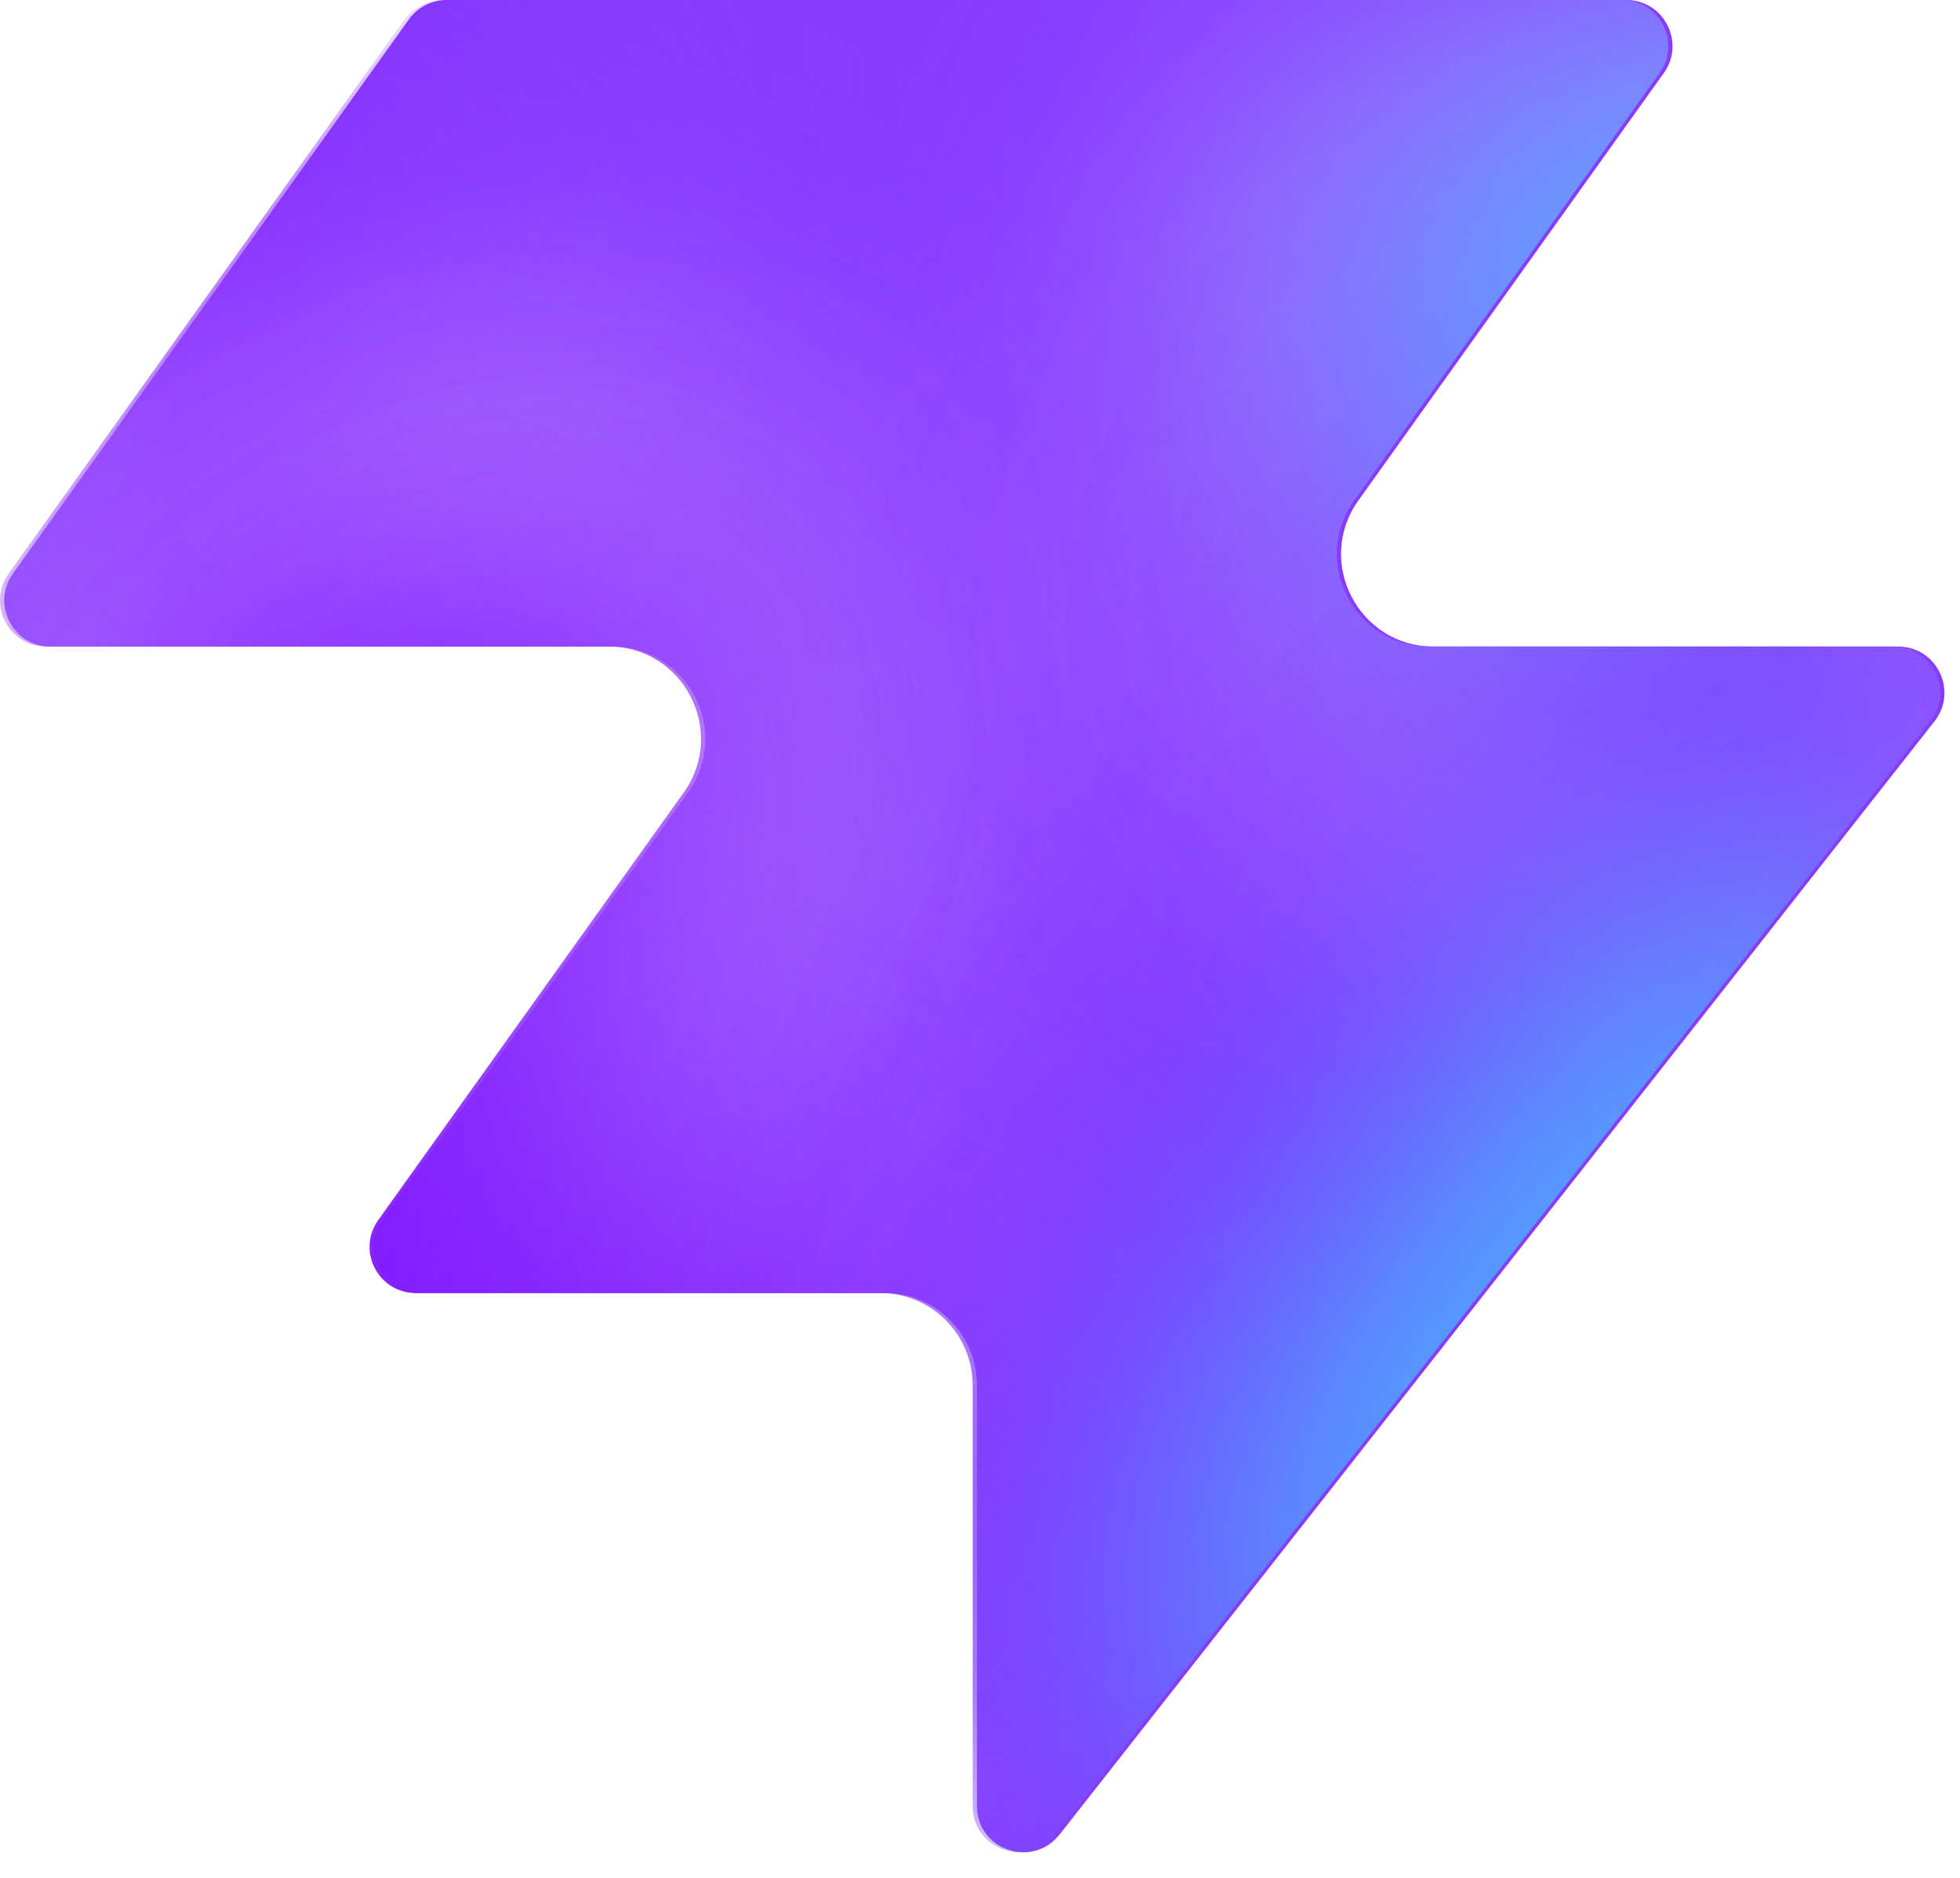
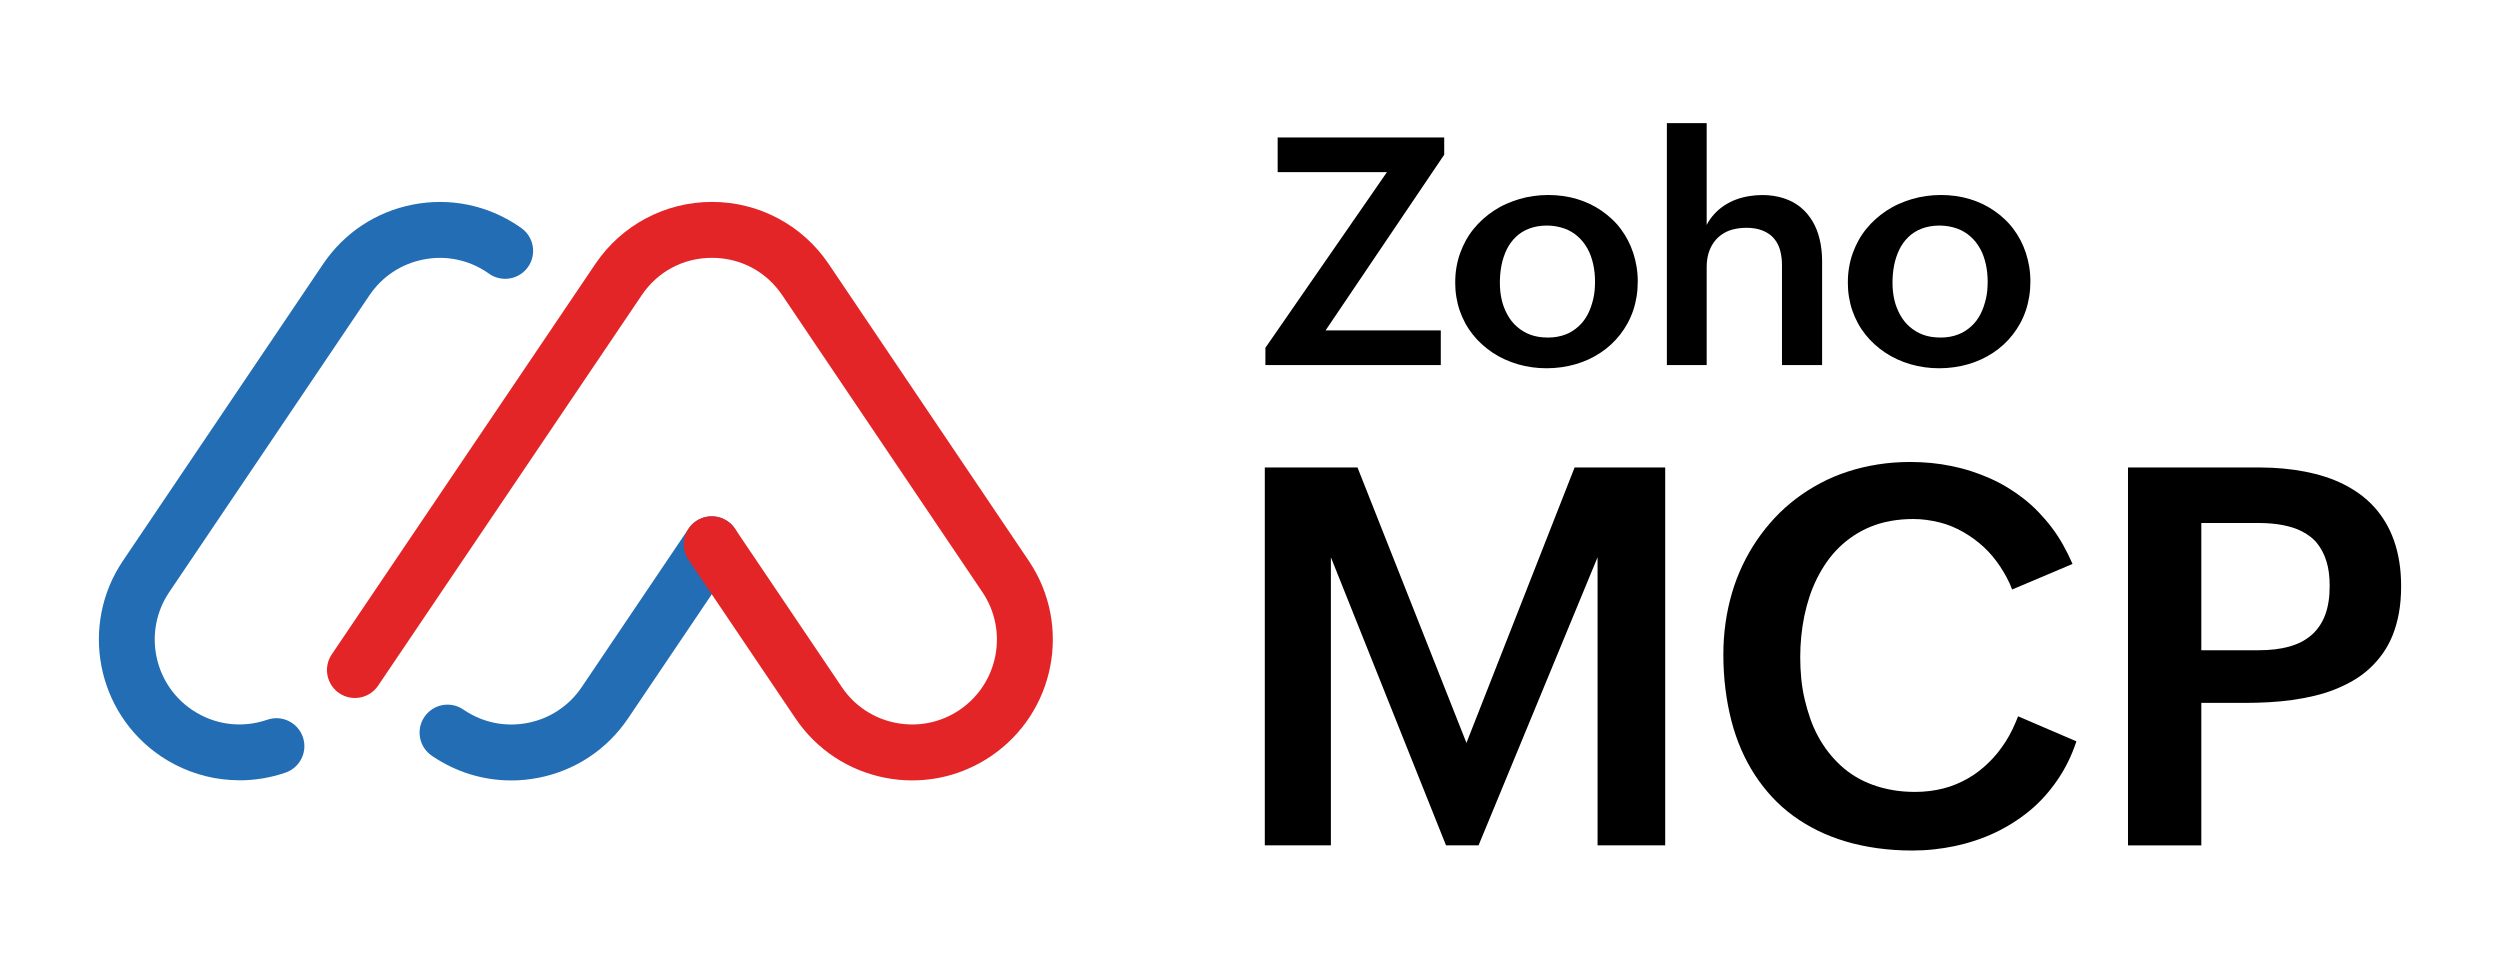
- <svg xmlns="http://www.w3.org/2000/svg" width="48" height="46" fill="none" viewBox="0 0 48 46">
-   <path fill="#863bff" d="M25.946 44.938c-.664.845-2.021.375-2.021-.698V33.937a2.26 2.26 0 0 0-2.262-2.262H10.287c-.92 0-1.456-1.04-.92-1.788l7.48-10.471c1.07-1.497 0-3.578-1.842-3.578H1.237c-.92 0-1.456-1.04-.92-1.788L10.013.474c.214-.297.556-.474.92-.474h28.894c.92 0 1.456 1.04.92 1.788l-7.48 10.471c-1.07 1.498 0 3.579 1.842 3.579h11.377c.943 0 1.473 1.088.89 1.83L25.947 44.94z" style="fill:#863bff;fill:color(display-p3 .525 .23 1);fill-opacity:1" />
-   <mask id="a" width="48" height="46" x="0" y="0" maskUnits="userSpaceOnUse" style="mask-type:alpha">
-     <path fill="#000" d="M25.842 44.938c-.664.844-2.021.375-2.021-.698V33.937a2.26 2.26 0 0 0-2.262-2.262H10.183c-.92 0-1.456-1.04-.92-1.788l7.48-10.471c1.07-1.498 0-3.579-1.842-3.579H1.133c-.92 0-1.456-1.04-.92-1.787L9.91.473c.214-.297.556-.474.92-.474h28.894c.92 0 1.456 1.04.92 1.788l-7.48 10.471c-1.07 1.498 0 3.578 1.842 3.578h11.377c.943 0 1.473 1.088.89 1.832L25.843 44.94z" style="fill:#000;fill-opacity:1" />
-   </mask>
-   <g mask="url(#a)">
-     <g filter="url(#b)">
-       <ellipse cx="5.508" cy="14.704" fill="#ede6ff" rx="5.508" ry="14.704" style="fill:#ede6ff;fill:color(display-p3 .927 .903 1);fill-opacity:1" transform="matrix(.00324 1 1 -.00324 -4.47 31.516)" />
-     </g>
-     <g filter="url(#c)">
-       <ellipse cx="10.399" cy="29.851" fill="#ede6ff" rx="10.399" ry="29.851" style="fill:#ede6ff;fill:color(display-p3 .927 .903 1);fill-opacity:1" transform="matrix(.00324 1 1 -.00324 -39.328 7.883)" />
-     </g>
-     <g filter="url(#d)">
-       <ellipse cx="5.508" cy="30.487" fill="#7e14ff" rx="5.508" ry="30.487" style="fill:#7e14ff;fill:color(display-p3 .492 .077 1);fill-opacity:1" transform="rotate(89.814 -25.913 -14.639)scale(1 -1)" />
-     </g>
-     <g filter="url(#e)">
-       <ellipse cx="5.508" cy="30.599" fill="#7e14ff" rx="5.508" ry="30.599" style="fill:#7e14ff;fill:color(display-p3 .492 .077 1);fill-opacity:1" transform="rotate(89.814 -32.644 -3.334)scale(1 -1)" />
-     </g>
-     <g filter="url(#f)">
-       <ellipse cx="5.508" cy="30.599" fill="#7e14ff" rx="5.508" ry="30.599" style="fill:#7e14ff;fill:color(display-p3 .492 .077 1);fill-opacity:1" transform="matrix(.00324 1 1 -.00324 -34.34 30.47)" />
-     </g>
-     <g filter="url(#g)">
-       <ellipse cx="14.072" cy="22.078" fill="#ede6ff" rx="14.072" ry="22.078" style="fill:#ede6ff;fill:color(display-p3 .927 .903 1);fill-opacity:1" transform="rotate(93.35 24.506 48.493)scale(-1 1)" />
-     </g>
-     <g filter="url(#h)">
-       <ellipse cx="3.47" cy="21.501" fill="#7e14ff" rx="3.47" ry="21.501" style="fill:#7e14ff;fill:color(display-p3 .492 .077 1);fill-opacity:1" transform="rotate(89.009 28.708 47.59)scale(-1 1)" />
-     </g>
-     <g filter="url(#i)">
-       <ellipse cx="3.47" cy="21.501" fill="#7e14ff" rx="3.47" ry="21.501" style="fill:#7e14ff;fill:color(display-p3 .492 .077 1);fill-opacity:1" transform="rotate(89.009 28.708 47.59)scale(-1 1)" />
-     </g>
-     <g filter="url(#j)">
-       <ellipse cx=".387" cy="8.972" fill="#7e14ff" rx="4.407" ry="29.108" style="fill:#7e14ff;fill:color(display-p3 .492 .077 1);fill-opacity:1" transform="rotate(39.51 .387 8.972)" />
-     </g>
-     <g filter="url(#k)">
-       <ellipse cx="47.523" cy="-6.092" fill="#7e14ff" rx="4.407" ry="29.108" style="fill:#7e14ff;fill:color(display-p3 .492 .077 1);fill-opacity:1" transform="rotate(37.892 47.523 -6.092)" />
-     </g>
-     <g filter="url(#l)">
-       <ellipse cx="41.412" cy="6.333" fill="#47bfff" rx="5.971" ry="9.665" style="fill:#47bfff;fill:color(display-p3 .28 .748 1);fill-opacity:1" transform="rotate(37.892 41.412 6.333)" />
-     </g>
-     <g filter="url(#m)">
-       <ellipse cx="-1.879" cy="38.332" fill="#7e14ff" rx="4.407" ry="29.108" style="fill:#7e14ff;fill:color(display-p3 .492 .077 1);fill-opacity:1" transform="rotate(37.892 -1.88 38.332)" />
-     </g>
-     <g filter="url(#n)">
-       <ellipse cx="-1.879" cy="38.332" fill="#7e14ff" rx="4.407" ry="29.108" style="fill:#7e14ff;fill:color(display-p3 .492 .077 1);fill-opacity:1" transform="rotate(37.892 -1.88 38.332)" />
-     </g>
-     <g filter="url(#o)">
-       <ellipse cx="35.651" cy="29.907" fill="#7e14ff" rx="4.407" ry="29.108" style="fill:#7e14ff;fill:color(display-p3 .492 .077 1);fill-opacity:1" transform="rotate(37.892 35.651 29.907)" />
-     </g>
-     <g filter="url(#p)">
-       <ellipse cx="38.418" cy="32.4" fill="#47bfff" rx="5.971" ry="15.297" style="fill:#47bfff;fill:color(display-p3 .28 .748 1);fill-opacity:1" transform="rotate(37.892 38.418 32.4)" />
-     </g>
+ <svg xmlns="http://www.w3.org/2000/svg" id="Layer_1" data-name="Layer 1" viewBox="0 0 760 296">
+   <defs>
+     <style>.cls-1{fill:#e42527;}.cls-2{fill:#226db4;}</style>
+   </defs>
+   <g>
+     <path d="M384.51,142.11h28.17l33.12,83.73,32.88-83.73h27.54v114.88h-20.56v-87.58l-36.18,87.58h-9.89l-35-87.58v87.58h-20.09v-114.88Z" />
+     <path d="M631.23,225.37c-.73,2.2-1.58,4.28-2.55,6.24-.97,1.96-2.05,3.82-3.26,5.57-1.2,1.75-2.51,3.41-3.92,4.98-1.41,1.57-2.92,3.01-4.51,4.32-1.6,1.31-3.28,2.53-5.06,3.65-1.78,1.13-3.61,2.13-5.49,3.02-1.88.89-3.84,1.67-5.89,2.35-2.04.68-4.11,1.24-6.2,1.69-2.09.44-4.24.78-6.43,1.02-2.2.24-4.39.35-6.59.35-3.71,0-7.26-.24-10.63-.71s-6.57-1.15-9.57-2.04c-3.01-.89-5.85-1.99-8.51-3.3s-5.17-2.81-7.49-4.51c-2.33-1.7-4.46-3.6-6.4-5.69-1.94-2.09-3.69-4.34-5.26-6.75-1.57-2.41-2.96-5-4.16-7.77-1.2-2.77-2.2-5.69-2.98-8.75-.78-3.06-1.39-6.26-1.8-9.61-.42-3.35-.63-6.83-.63-10.44,0-3.3.22-6.51.67-9.65.44-3.14,1.1-6.17,1.96-9.1.86-2.93,1.93-5.74,3.22-8.44,1.28-2.69,2.75-5.24,4.39-7.65,1.65-2.41,3.47-4.67,5.45-6.79,1.99-2.12,4.15-4.05,6.47-5.81s4.8-3.32,7.42-4.71c2.62-1.39,5.38-2.55,8.28-3.49,2.9-.94,5.94-1.66,9.1-2.16,3.16-.5,6.45-.75,9.85-.75,2.2,0,4.34.11,6.43.31,2.09.21,4.16.52,6.2.94,2.04.42,4.03.94,5.96,1.57,1.93.63,3.82,1.35,5.65,2.16,1.83.81,3.61,1.74,5.34,2.79,1.73,1.05,3.38,2.19,4.94,3.41,1.57,1.23,3.06,2.58,4.47,4.04,1.41,1.47,2.75,3.02,4,4.67,1.26,1.65,2.41,3.4,3.45,5.26,1.05,1.86,2.01,3.81,2.9,5.85l-18.36,7.77c-.47-1.26-1.02-2.47-1.65-3.65-.63-1.18-1.31-2.31-2.04-3.41-.73-1.1-1.52-2.14-2.35-3.14-.84-.99-1.73-1.92-2.67-2.79-.94-.86-1.94-1.67-2.98-2.43-1.05-.76-2.12-1.45-3.22-2.08-1.1-.63-2.25-1.19-3.45-1.69-1.2-.5-2.45-.9-3.73-1.22-1.28-.31-2.59-.56-3.92-.75-1.33-.18-2.68-.27-4.04-.27-2.41,0-4.7.2-6.87.59-2.17.39-4.19.97-6.04,1.73-1.86.76-3.6,1.67-5.22,2.75-1.62,1.07-3.11,2.28-4.47,3.61s-2.59,2.79-3.69,4.36-2.09,3.24-2.98,5.02c-.89,1.78-1.65,3.62-2.28,5.53-.63,1.91-1.15,3.87-1.57,5.88-.42,2.01-.73,4.08-.94,6.2-.21,2.12-.31,4.23-.31,6.32,0,2.2.1,4.37.31,6.51.21,2.15.55,4.23,1.02,6.24.47,2.01,1.03,3.96,1.69,5.85.65,1.88,1.44,3.68,2.35,5.38.92,1.7,1.95,3.29,3.1,4.79,1.15,1.49,2.42,2.88,3.81,4.16,1.38,1.28,2.9,2.42,4.55,3.41,1.65,1,3.41,1.83,5.3,2.51,1.88.68,3.88,1.2,6,1.57,2.12.37,4.38.55,6.79.55,1.52,0,2.99-.09,4.43-.27,1.44-.18,2.83-.44,4.16-.78,1.33-.34,2.63-.77,3.88-1.29,1.25-.52,2.46-1.11,3.61-1.77,1.15-.65,2.25-1.39,3.3-2.2,1.05-.81,2.05-1.69,3.02-2.63.97-.94,1.87-1.93,2.71-2.98.84-1.05,1.63-2.16,2.39-3.33.76-1.18,1.45-2.42,2.08-3.73.63-1.31,1.2-2.64,1.73-4l17.73,7.61Z" />
+     <path d="M646.92,142.11h39.94c2.41,0,4.76.11,7.06.31,2.3.21,4.54.52,6.71.94,2.17.42,4.24.94,6.2,1.57,1.96.63,3.83,1.39,5.61,2.28,1.78.89,3.45,1.91,5.02,3.06,1.57,1.15,2.99,2.43,4.28,3.84,1.28,1.41,2.43,2.97,3.45,4.67,1.02,1.7,1.88,3.56,2.59,5.57.71,2.01,1.24,4.17,1.61,6.47.37,2.3.55,4.79.55,7.46,0,2.93-.22,5.62-.67,8.08-.45,2.46-1.09,4.72-1.92,6.79-.84,2.07-1.86,3.94-3.06,5.61-1.2,1.67-2.55,3.19-4.04,4.55-1.49,1.36-3.11,2.55-4.87,3.57-1.75,1.02-3.62,1.92-5.61,2.71-1.99.79-4.08,1.44-6.28,1.96-2.2.52-4.45.94-6.75,1.26-2.3.31-4.66.54-7.06.67-2.41.13-4.84.2-7.3.2h-13.18v43.32h-22.29v-114.88ZM686.71,197.67c1.73,0,3.35-.09,4.87-.27,1.52-.18,2.94-.46,4.28-.82,1.33-.37,2.56-.84,3.69-1.41,1.12-.58,2.14-1.26,3.06-2.04.92-.79,1.73-1.69,2.43-2.71.71-1.02,1.29-2.14,1.77-3.37.47-1.23.82-2.59,1.06-4.08.24-1.49.35-3.1.35-4.83,0-1.46-.08-2.81-.24-4.04s-.41-2.39-.75-3.49c-.34-1.1-.75-2.09-1.22-2.98-.47-.89-1.01-1.71-1.61-2.47-.6-.76-1.28-1.42-2.04-2-.76-.58-1.58-1.1-2.47-1.57-.89-.47-1.83-.86-2.83-1.18-.99-.31-2.04-.58-3.14-.79-1.1-.21-2.25-.37-3.45-.47-1.2-.1-2.46-.16-3.77-.16h-17.5v38.69h17.5Z" />
+     <path d="M384.67,105.74l36.97-53.42h-33.23v-10.54h50.63v5.25l-36.07,53.42h35.03v10.54h-53.32v-5.25Z" />
+     <path d="M442.39,85.79c0-1.58.12-3.1.38-4.58.25-1.48.62-2.9,1.11-4.25.49-1.35,1.07-2.65,1.75-3.88.68-1.23,1.46-2.39,2.34-3.47.88-1.09,1.84-2.1,2.88-3.03s2.14-1.78,3.31-2.55,2.4-1.45,3.71-2.03c1.31-.58,2.65-1.08,4.04-1.49,1.39-.41,2.82-.72,4.3-.92,1.48-.21,2.98-.31,4.49-.31s3.04.1,4.49.31c1.45.21,2.86.51,4.23.92,1.37.41,2.68.92,3.92,1.51s2.43,1.28,3.55,2.06c1.12.77,2.17,1.62,3.14,2.53.98.91,1.88,1.91,2.69,3,.82,1.09,1.54,2.24,2.17,3.45.63,1.21,1.17,2.49,1.61,3.83.44,1.34.78,2.73,1.02,4.18.24,1.45.36,2.95.36,4.49s-.12,3.14-.36,4.61c-.24,1.46-.58,2.88-1.04,4.23-.46,1.36-1.03,2.65-1.7,3.88-.68,1.23-1.43,2.38-2.27,3.45-.83,1.07-1.76,2.07-2.76,3-1.01.93-2.09,1.77-3.24,2.53-1.15.76-2.36,1.43-3.62,2.01-1.26.58-2.58,1.07-3.97,1.47s-2.81.69-4.28.9c-1.47.21-2.96.31-4.47.31s-3.05-.1-4.51-.31c-1.46-.21-2.89-.51-4.28-.92s-2.72-.91-3.99-1.49-2.49-1.26-3.64-2.03c-1.15-.77-2.23-1.61-3.24-2.53-1.01-.91-1.94-1.91-2.79-2.98s-1.61-2.21-2.27-3.43c-.66-1.21-1.22-2.48-1.68-3.8-.46-1.32-.8-2.71-1.04-4.16-.24-1.45-.35-2.95-.35-4.49ZM470.52,102.62c1.01,0,1.96-.08,2.86-.24.9-.16,1.74-.39,2.53-.69.79-.3,1.51-.66,2.17-1.09.66-.43,1.28-.9,1.84-1.42.57-.52,1.09-1.09,1.56-1.72s.89-1.3,1.25-2.01.68-1.46.95-2.25c.27-.79.5-1.59.69-2.41.19-.82.32-1.66.4-2.53.08-.87.12-1.74.12-2.62,0-.95-.05-1.86-.14-2.74-.09-.88-.24-1.75-.42-2.6-.19-.85-.43-1.67-.71-2.46-.28-.79-.62-1.54-1.02-2.25-.39-.71-.84-1.37-1.32-1.99-.49-.61-1.02-1.18-1.61-1.7-.58-.52-1.21-.98-1.89-1.39-.68-.41-1.41-.76-2.2-1.04-.79-.28-1.63-.5-2.53-.66-.9-.16-1.84-.24-2.81-.24s-1.96.08-2.86.24c-.9.16-1.74.39-2.53.69-.79.3-1.52.66-2.2,1.09-.68.43-1.29.91-1.84,1.44s-1.06,1.13-1.54,1.77c-.47.65-.88,1.33-1.23,2.06-.35.72-.66,1.48-.92,2.27-.27.79-.49,1.62-.66,2.48-.17.87-.3,1.75-.38,2.65-.08.9-.12,1.8-.12,2.72s.05,1.76.14,2.65c.09.88.24,1.73.43,2.55.19.82.43,1.61.73,2.36.3.76.64,1.48,1.02,2.17.38.69.81,1.35,1.3,1.96.49.62,1.02,1.17,1.61,1.68.58.5,1.21.96,1.89,1.37.68.41,1.4.76,2.17,1.04.77.28,1.6.5,2.48.64.88.14,1.81.21,2.79.21Z" />
+     <path d="M506.73,37.43h12.1v30.96c.31-.63.67-1.22,1.06-1.77.39-.55.82-1.08,1.28-1.58.46-.5.94-.97,1.44-1.39.5-.43,1.03-.82,1.58-1.18.55-.36,1.12-.69,1.7-.99.58-.3,1.19-.57,1.82-.8.63-.24,1.27-.44,1.92-.61.65-.17,1.31-.32,1.99-.43.68-.11,1.36-.2,2.06-.26s1.39-.09,2.08-.09c1.2,0,2.35.09,3.45.26,1.1.17,2.13.42,3.1.73.96.32,1.87.7,2.72,1.16.85.46,1.64.99,2.36,1.58s1.39,1.25,1.99,1.96c.6.71,1.14,1.47,1.63,2.29.49.82.91,1.69,1.28,2.62.36.93.66,1.9.9,2.91.24,1.01.42,2.06.54,3.14.13,1.09.19,2.21.19,3.38v31.67h-12.2v-30.49c0-.72-.04-1.42-.12-2.08-.08-.66-.19-1.29-.33-1.89-.14-.6-.32-1.16-.54-1.68-.22-.52-.48-1.01-.78-1.47-.3-.46-.63-.87-.99-1.25-.36-.38-.76-.72-1.21-1.02s-.91-.57-1.42-.8-1.04-.43-1.61-.59c-.57-.16-1.17-.28-1.82-.35-.65-.08-1.32-.12-2.01-.12-.79,0-1.53.05-2.22.14s-1.36.23-2.01.4c-.65.17-1.25.39-1.8.66-.55.27-1.07.58-1.56.92-.49.35-.94.73-1.35,1.16-.41.43-.78.88-1.11,1.37-.33.49-.62,1.01-.87,1.56-.25.55-.47,1.13-.64,1.75-.17.62-.3,1.26-.38,1.94-.08.68-.12,1.38-.12,2.1v29.73h-12.1V37.43Z" />
+     <path d="M561.75,85.79c0-1.58.12-3.1.38-4.58.25-1.48.62-2.9,1.11-4.25.49-1.35,1.07-2.65,1.75-3.88.68-1.23,1.46-2.39,2.34-3.47.88-1.09,1.84-2.1,2.88-3.03s2.14-1.78,3.31-2.55,2.4-1.45,3.71-2.03c1.31-.58,2.65-1.08,4.04-1.49,1.39-.41,2.82-.72,4.3-.92,1.48-.21,2.98-.31,4.49-.31s3.04.1,4.49.31c1.45.21,2.86.51,4.23.92,1.37.41,2.68.92,3.92,1.51s2.43,1.28,3.55,2.06c1.12.77,2.17,1.62,3.14,2.53.98.91,1.88,1.91,2.69,3,.82,1.09,1.54,2.24,2.17,3.45.63,1.21,1.17,2.49,1.61,3.83.44,1.34.78,2.73,1.02,4.18.24,1.45.36,2.95.36,4.49s-.12,3.14-.36,4.61c-.24,1.46-.58,2.88-1.04,4.23-.46,1.36-1.03,2.65-1.7,3.88-.68,1.23-1.43,2.38-2.27,3.45-.83,1.07-1.76,2.07-2.76,3-1.01.93-2.09,1.77-3.24,2.53-1.15.76-2.36,1.43-3.62,2.01-1.26.58-2.58,1.07-3.97,1.47s-2.81.69-4.28.9c-1.47.21-2.96.31-4.47.31s-3.05-.1-4.51-.31c-1.46-.21-2.89-.51-4.28-.92s-2.72-.91-3.99-1.49-2.49-1.26-3.64-2.03c-1.15-.77-2.23-1.61-3.24-2.53-1.01-.91-1.94-1.91-2.79-2.98s-1.61-2.21-2.27-3.43c-.66-1.21-1.22-2.48-1.68-3.8-.46-1.32-.8-2.71-1.04-4.16-.24-1.45-.35-2.95-.35-4.49ZM589.88,102.62c1.01,0,1.96-.08,2.86-.24.9-.16,1.74-.39,2.53-.69.79-.3,1.51-.66,2.17-1.09.66-.43,1.28-.9,1.84-1.42.57-.52,1.09-1.09,1.56-1.72s.89-1.3,1.25-2.01.68-1.46.95-2.25c.27-.79.5-1.59.69-2.41.19-.82.32-1.66.4-2.53.08-.87.12-1.74.12-2.62,0-.95-.05-1.86-.14-2.74-.09-.88-.24-1.75-.42-2.6-.19-.85-.43-1.67-.71-2.46-.28-.79-.62-1.54-1.02-2.25-.39-.71-.84-1.37-1.32-1.99-.49-.61-1.02-1.18-1.61-1.7-.58-.52-1.21-.98-1.89-1.39-.68-.41-1.41-.76-2.2-1.04-.79-.28-1.63-.5-2.53-.66-.9-.16-1.84-.24-2.81-.24s-1.96.08-2.86.24c-.9.16-1.74.39-2.53.69-.79.3-1.52.66-2.2,1.09-.68.43-1.29.91-1.84,1.44s-1.06,1.13-1.54,1.77c-.47.65-.88,1.33-1.23,2.06-.35.72-.66,1.48-.92,2.27-.27.79-.49,1.62-.66,2.48-.17.87-.3,1.75-.38,2.65-.08.9-.12,1.8-.12,2.72s.05,1.76.14,2.65c.09.88.24,1.73.43,2.55.19.82.43,1.61.73,2.36.3.76.64,1.48,1.02,2.17.38.69.81,1.35,1.3,1.96.49.62,1.02,1.17,1.61,1.68.58.5,1.21.96,1.89,1.37.68.41,1.4.76,2.17,1.04.77.28,1.6.5,2.48.64.88.14,1.81.21,2.79.21Z" />
  </g>
-   <defs>
-     <filter id="b" width="60.045" height="41.654" x="-19.77" y="16.149" color-interpolation-filters="sRGB" filterUnits="userSpaceOnUse">
-       <feFlood flood-opacity="0" result="BackgroundImageFix" />
-       <feBlend in="SourceGraphic" in2="BackgroundImageFix" result="shape" />
-       <feGaussianBlur result="effect1_foregroundBlur_2002_17158" stdDeviation="7.659" />
-     </filter>
-     <filter id="c" width="90.34" height="51.437" x="-54.613" y="-7.533" color-interpolation-filters="sRGB" filterUnits="userSpaceOnUse">
-       <feFlood flood-opacity="0" result="BackgroundImageFix" />
-       <feBlend in="SourceGraphic" in2="BackgroundImageFix" result="shape" />
-       <feGaussianBlur result="effect1_foregroundBlur_2002_17158" stdDeviation="7.659" />
-     </filter>
-     <filter id="d" width="79.355" height="29.4" x="-49.64" y="2.03" color-interpolation-filters="sRGB" filterUnits="userSpaceOnUse">
-       <feFlood flood-opacity="0" result="BackgroundImageFix" />
-       <feBlend in="SourceGraphic" in2="BackgroundImageFix" result="shape" />
-       <feGaussianBlur result="effect1_foregroundBlur_2002_17158" stdDeviation="4.596" />
-     </filter>
-     <filter id="e" width="79.579" height="29.4" x="-45.045" y="20.029" color-interpolation-filters="sRGB" filterUnits="userSpaceOnUse">
-       <feFlood flood-opacity="0" result="BackgroundImageFix" />
-       <feBlend in="SourceGraphic" in2="BackgroundImageFix" result="shape" />
-       <feGaussianBlur result="effect1_foregroundBlur_2002_17158" stdDeviation="4.596" />
-     </filter>
-     <filter id="f" width="79.579" height="29.4" x="-43.513" y="21.178" color-interpolation-filters="sRGB" filterUnits="userSpaceOnUse">
-       <feFlood flood-opacity="0" result="BackgroundImageFix" />
-       <feBlend in="SourceGraphic" in2="BackgroundImageFix" result="shape" />
-       <feGaussianBlur result="effect1_foregroundBlur_2002_17158" stdDeviation="4.596" />
-     </filter>
-     <filter id="g" width="74.749" height="58.852" x="15.756" y="-17.901" color-interpolation-filters="sRGB" filterUnits="userSpaceOnUse">
-       <feFlood flood-opacity="0" result="BackgroundImageFix" />
-       <feBlend in="SourceGraphic" in2="BackgroundImageFix" result="shape" />
-       <feGaussianBlur result="effect1_foregroundBlur_2002_17158" stdDeviation="7.659" />
-     </filter>
-     <filter id="h" width="61.377" height="25.362" x="23.548" y="2.284" color-interpolation-filters="sRGB" filterUnits="userSpaceOnUse">
-       <feFlood flood-opacity="0" result="BackgroundImageFix" />
-       <feBlend in="SourceGraphic" in2="BackgroundImageFix" result="shape" />
-       <feGaussianBlur result="effect1_foregroundBlur_2002_17158" stdDeviation="4.596" />
-     </filter>
-     <filter id="i" width="61.377" height="25.362" x="23.548" y="2.284" color-interpolation-filters="sRGB" filterUnits="userSpaceOnUse">
-       <feFlood flood-opacity="0" result="BackgroundImageFix" />
-       <feBlend in="SourceGraphic" in2="BackgroundImageFix" result="shape" />
-       <feGaussianBlur result="effect1_foregroundBlur_2002_17158" stdDeviation="4.596" />
-     </filter>
-     <filter id="j" width="56.045" height="63.649" x="-27.636" y="-22.853" color-interpolation-filters="sRGB" filterUnits="userSpaceOnUse">
-       <feFlood flood-opacity="0" result="BackgroundImageFix" />
-       <feBlend in="SourceGraphic" in2="BackgroundImageFix" result="shape" />
-       <feGaussianBlur result="effect1_foregroundBlur_2002_17158" stdDeviation="4.596" />
-     </filter>
-     <filter id="k" width="54.814" height="64.646" x="20.116" y="-38.415" color-interpolation-filters="sRGB" filterUnits="userSpaceOnUse">
-       <feFlood flood-opacity="0" result="BackgroundImageFix" />
-       <feBlend in="SourceGraphic" in2="BackgroundImageFix" result="shape" />
-       <feGaussianBlur result="effect1_foregroundBlur_2002_17158" stdDeviation="4.596" />
-     </filter>
-     <filter id="l" width="33.541" height="35.313" x="24.641" y="-11.323" color-interpolation-filters="sRGB" filterUnits="userSpaceOnUse">
-       <feFlood flood-opacity="0" result="BackgroundImageFix" />
-       <feBlend in="SourceGraphic" in2="BackgroundImageFix" result="shape" />
-       <feGaussianBlur result="effect1_foregroundBlur_2002_17158" stdDeviation="4.596" />
-     </filter>
-     <filter id="m" width="54.814" height="64.646" x="-29.286" y="6.009" color-interpolation-filters="sRGB" filterUnits="userSpaceOnUse">
-       <feFlood flood-opacity="0" result="BackgroundImageFix" />
-       <feBlend in="SourceGraphic" in2="BackgroundImageFix" result="shape" />
-       <feGaussianBlur result="effect1_foregroundBlur_2002_17158" stdDeviation="4.596" />
-     </filter>
-     <filter id="n" width="54.814" height="64.646" x="-29.286" y="6.009" color-interpolation-filters="sRGB" filterUnits="userSpaceOnUse">
-       <feFlood flood-opacity="0" result="BackgroundImageFix" />
-       <feBlend in="SourceGraphic" in2="BackgroundImageFix" result="shape" />
-       <feGaussianBlur result="effect1_foregroundBlur_2002_17158" stdDeviation="4.596" />
-     </filter>
-     <filter id="o" width="54.814" height="64.646" x="8.244" y="-2.416" color-interpolation-filters="sRGB" filterUnits="userSpaceOnUse">
-       <feFlood flood-opacity="0" result="BackgroundImageFix" />
-       <feBlend in="SourceGraphic" in2="BackgroundImageFix" result="shape" />
-       <feGaussianBlur result="effect1_foregroundBlur_2002_17158" stdDeviation="4.596" />
-     </filter>
-     <filter id="p" width="39.409" height="43.623" x="18.713" y="10.588" color-interpolation-filters="sRGB" filterUnits="userSpaceOnUse">
-       <feFlood flood-opacity="0" result="BackgroundImageFix" />
-       <feBlend in="SourceGraphic" in2="BackgroundImageFix" result="shape" />
-       <feGaussianBlur result="effect1_foregroundBlur_2002_17158" stdDeviation="4.596" />
-     </filter>
-   </defs>
+   <g>
+     <path class="cls-2" d="M155.38,237.25c-8.44,0-16.68-2.5-23.83-7.32l-.25-.17c-3.89-2.62-4.92-7.91-2.29-11.8,2.62-3.89,7.91-4.92,11.8-2.29l.25.17c5.71,3.85,12.57,5.25,19.33,3.93,6.76-1.31,12.6-5.18,16.45-10.89l32.49-48.17c2.62-3.89,7.91-4.92,11.8-2.29,3.89,2.62,4.92,7.91,2.29,11.8l-32.49,48.17c-6.39,9.47-16.08,15.89-27.3,18.07-2.75.53-5.51.8-8.25.8Z" />
+     <path class="cls-1" d="M277.37,237.25c-2.74,0-5.5-.26-8.25-.8-11.21-2.18-20.91-8.6-27.3-18.07l-32.49-48.17c-2.62-3.89-1.6-9.17,2.29-11.8,3.89-2.62,9.17-1.6,11.8,2.29l32.49,48.17c3.85,5.71,9.69,9.58,16.45,10.89,6.76,1.31,13.62-.08,19.33-3.93,11.8-7.96,14.92-24.01,6.98-35.79l-60.86-90.29c-4.87-7.22-12.65-11.36-21.36-11.37h0c-8.71,0-16.49,4.14-21.36,11.35l-80.15,118.72c-2.63,3.89-7.91,4.91-11.8,2.29-3.89-2.63-4.91-7.91-2.29-11.8l80.15-118.72c7.96-11.8,21.21-18.84,35.45-18.84h.01c14.24,0,27.49,7.06,35.45,18.86l60.86,90.29c13.18,19.55,8,46.18-11.55,59.37-7.16,4.83-15.41,7.34-23.85,7.34Z" />
+     <path class="cls-2" d="M72.75,237.2c-1.72,0-3.44-.1-5.14-.31-6.65-.81-13.12-3.23-18.71-7-19.55-13.19-24.73-39.83-11.54-59.39l60.87-90.24c6.39-9.47,16.09-15.89,27.3-18.07,11.22-2.18,22.61.14,32.08,6.53.3.2.6.41.89.62,3.82,2.72,4.72,8.03,2,11.85-2.72,3.82-8.03,4.72-11.85,2-.18-.13-.36-.25-.54-.38-5.71-3.85-12.58-5.25-19.34-3.93-6.76,1.31-12.6,5.18-16.46,10.89l-60.87,90.24c-7.95,11.79-4.83,27.85,6.96,35.8,6.78,4.57,15.11,5.66,22.86,2.99,4.44-1.53,9.27.82,10.81,5.26,1.53,4.44-.82,9.27-5.26,10.81-4.51,1.56-9.29,2.35-14.06,2.35Z" />
+   </g>
</svg>
